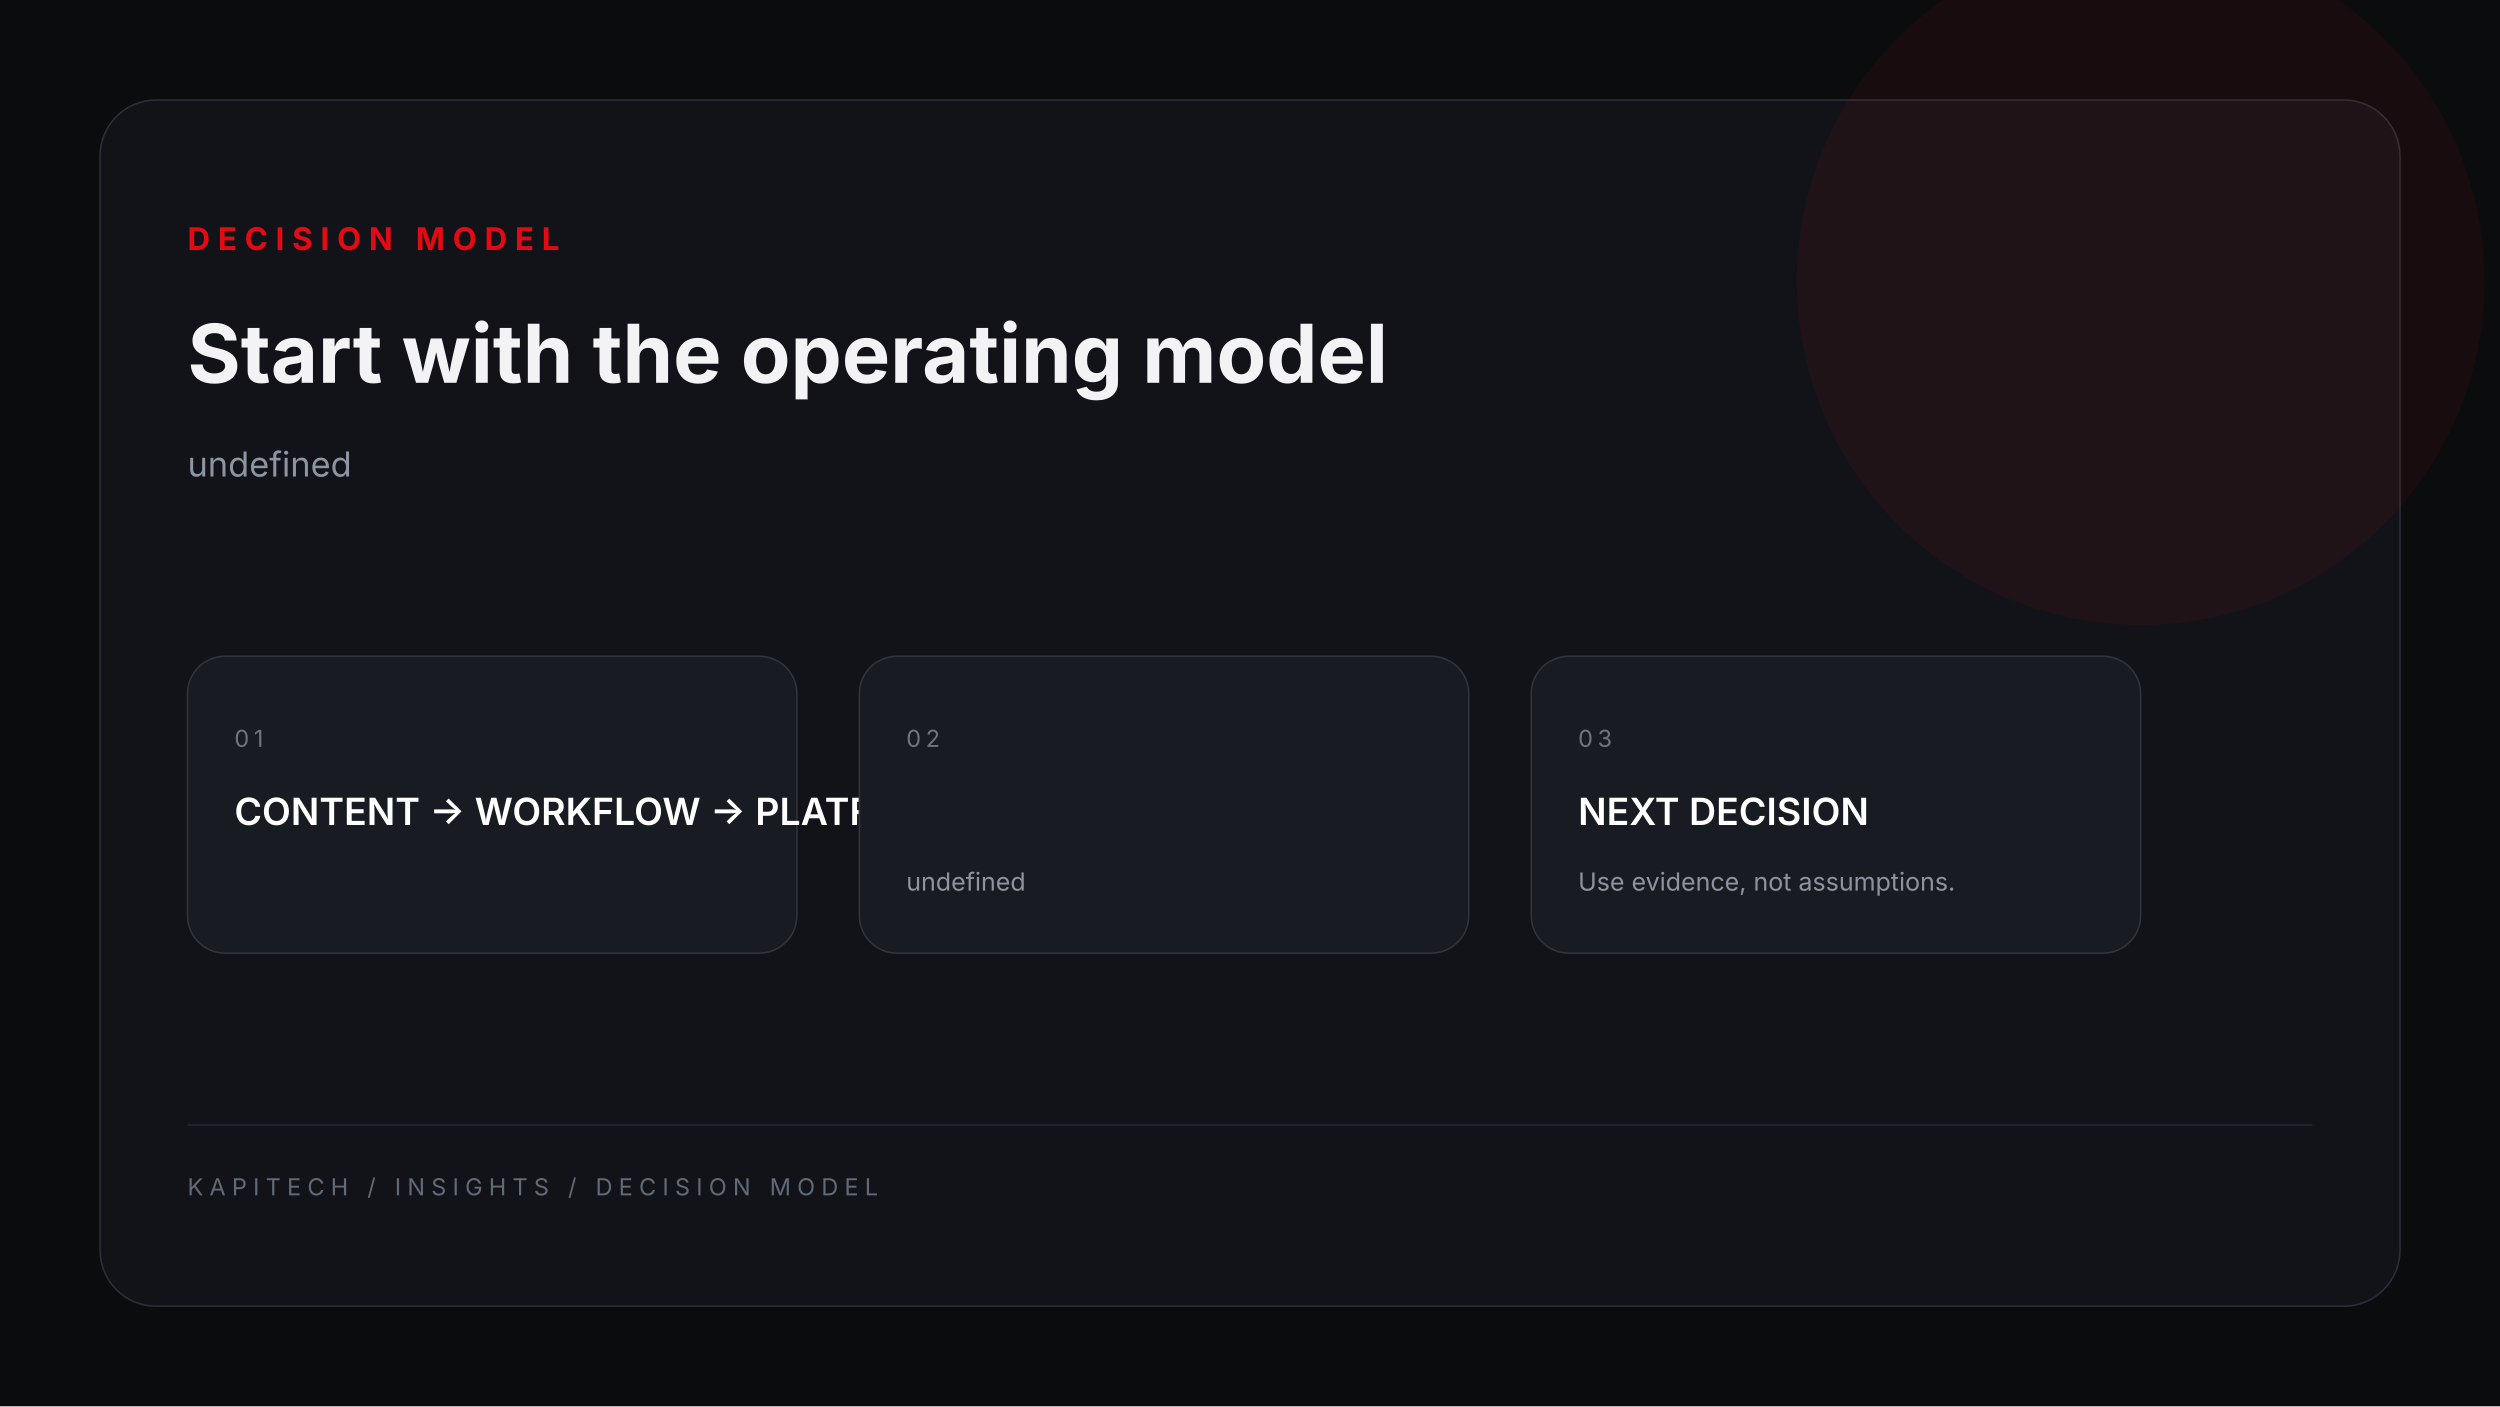
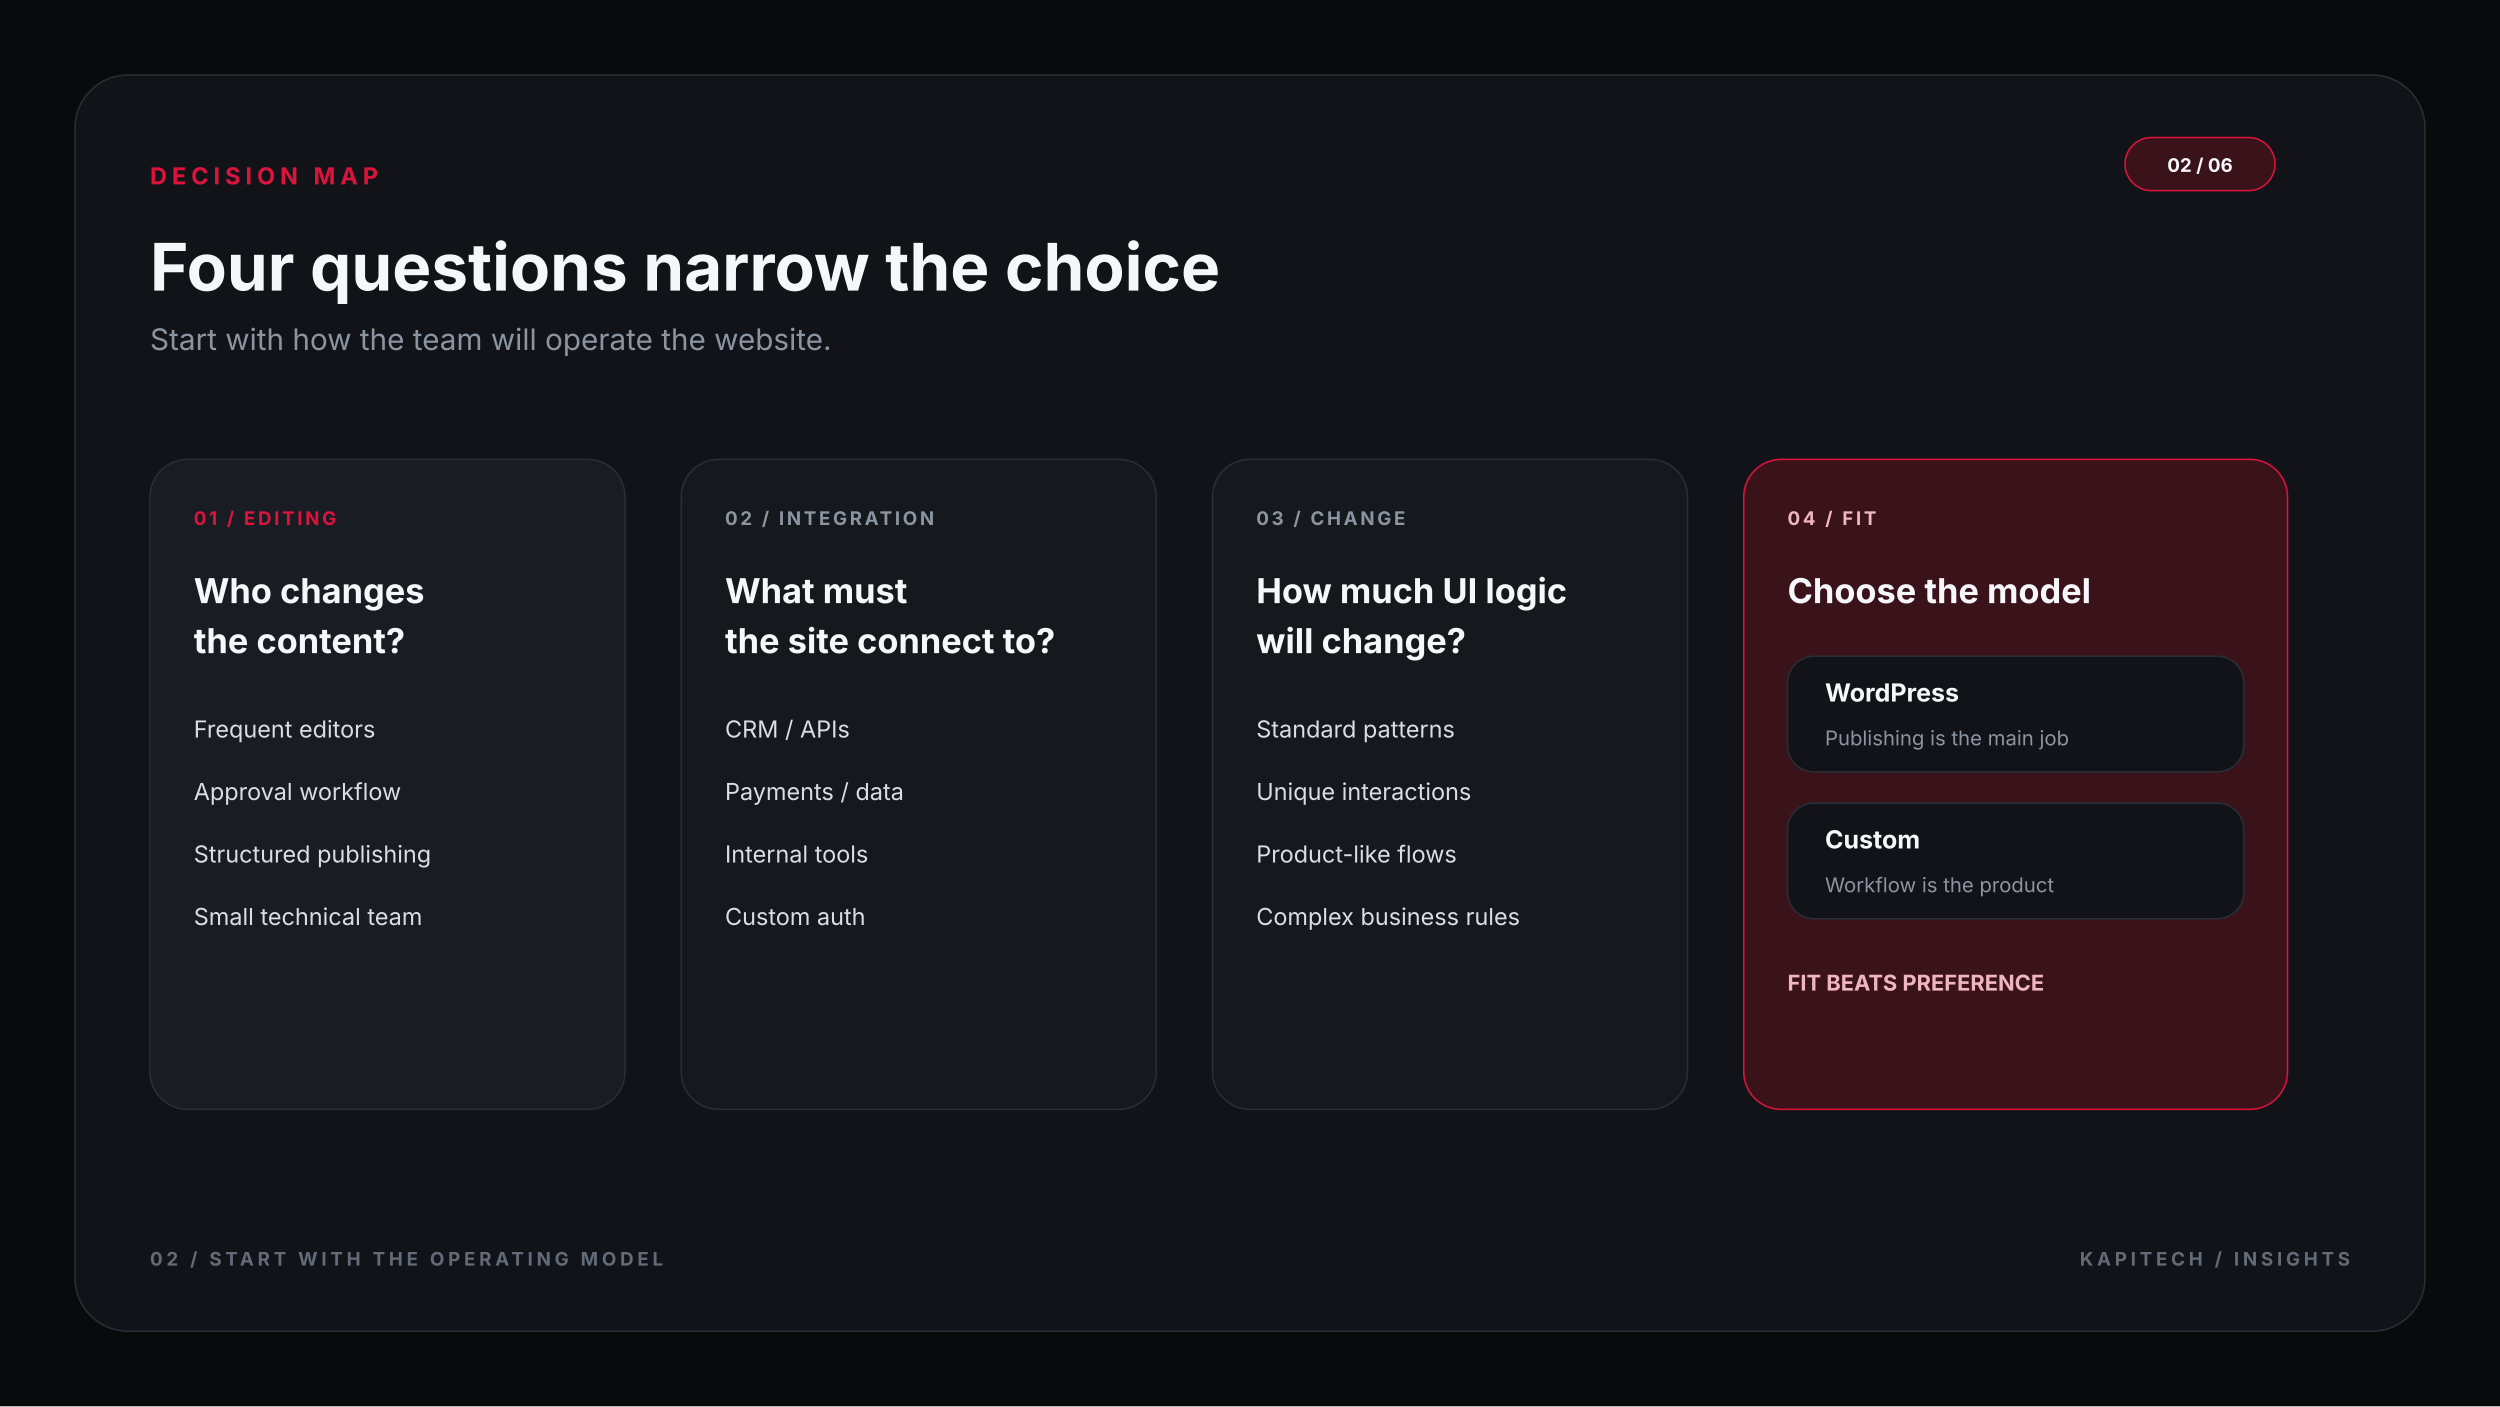
- <svg xmlns="http://www.w3.org/2000/svg" viewBox="0 0 1600 900" role="img">
-   <rect width="1600" height="900" fill="#0B0C0E" />
-   <rect x="64" y="64" width="1472" height="772" rx="36" fill="#111318" stroke="#2B2F37" />
-   <circle cx="1370" cy="180" r="220" fill="#E50914" opacity=".07" />
-   <text x="120" y="160" fill="#E50914" font-family="Inter,Arial,sans-serif" font-size="20" font-weight="700" letter-spacing="5">DECISION MODEL</text>
-   <text x="120" y="245" fill="#F3F3F6" font-family="Inter,Arial,sans-serif" font-size="52" font-weight="700">Start with the operating model</text>
-   <text x="120" y="305" fill="#8E95A2" font-family="Inter,Arial,sans-serif" font-size="22">undefined</text>
-   <g transform="translate(120 420)">
-     <rect width="390" height="190" rx="24" fill="#181B21" stroke="#30343D" />
-     <text x="30" y="58" fill="#6D7581" font-family="Inter,Arial" font-size="15" letter-spacing="3">01</text>
-     <text x="30" y="108" fill="#FFF" font-family="Inter,Arial" font-size="24" font-weight="600">CONTENT → WORKFLOW → PLATFORM</text>
-     <text x="30" y="150" fill="#8D94A0" font-family="Inter,Arial" font-size="16" />
-     <rect x="430" width="390" height="190" rx="24" fill="#181B21" stroke="#30343D" />
-     <text x="460" y="58" fill="#6D7581" font-family="Inter,Arial" font-size="15" letter-spacing="3">02</text>
-     <text x="460" y="108" fill="#FFF" font-family="Inter,Arial" font-size="24" font-weight="600" />
-     <text x="460" y="150" fill="#8D94A0" font-family="Inter,Arial" font-size="16">undefined</text>
-     <rect x="860" width="390" height="190" rx="24" fill="#181B21" stroke="#30343D" />
-     <text x="890" y="58" fill="#6D7581" font-family="Inter,Arial" font-size="15" letter-spacing="3">03</text>
-     <text x="890" y="108" fill="#FFF" font-family="Inter,Arial" font-size="24" font-weight="600">NEXT DECISION</text>
-     <text x="890" y="150" fill="#8D94A0" font-family="Inter,Arial" font-size="16">Use evidence, not assumptions.</text>
-   </g>
-   <path d="M120 720H1480" stroke="#242831" />
-   <text x="120" y="765" fill="#626A77" font-family="Inter,Arial" font-size="15" letter-spacing="4">KAPITECH / INSIGHTS / DECISION MODEL</text>
+ <svg xmlns="http://www.w3.org/2000/svg" viewBox="0 0 1600 900" role="img" aria-labelledby="title desc">
+   <rect width="1600" height="900" fill="#090A0C" />
+   <rect x="48" y="48" width="1504" height="804" rx="34" fill="#111318" stroke="#292E36" />
+   <text x="96" y="118" fill="#DC143C" font-family="Inter,Arial" font-size="15" font-weight="700" letter-spacing="3.2">DECISION MAP</text>
+   <text x="96" y="186" fill="#F5F7FA" font-family="Inter,Arial" font-size="42" font-weight="700">Four questions narrow the choice</text>
+   <text x="96" y="224" fill="#8B94A1" font-family="Inter,Arial" font-size="19">Start with how the team will operate the website.</text>
+   <rect x="1360" y="88" width="96" height="34" rx="17" fill="#3A121A" stroke="#DC143C" />
+   <text x="1408" y="110" text-anchor="middle" fill="#F5F7FA" font-family="Inter,Arial" font-size="12" font-weight="700">02 / 06</text>
+   <rect x="96" y="294" width="304" height="416" rx="24" fill="#191C22" stroke="#292E36" />
+   <text x="124" y="336" fill="#DC143C" font-family="Inter,Arial" font-size="12" font-weight="700" letter-spacing="1.7">01 / EDITING</text>
+   <text x="124" y="386" fill="#F5F7FA" font-family="Inter,Arial" font-size="22" font-weight="700">Who changes</text>
+   <text x="124" y="418" fill="#F5F7FA" font-family="Inter,Arial" font-size="22" font-weight="700">the content?</text>
+   <text x="124" y="472" fill="#D9DEE6" font-family="Inter,Arial" font-size="15">Frequent editors</text>
+   <text x="124" y="512" fill="#D9DEE6" font-family="Inter,Arial" font-size="15">Approval workflow</text>
+   <text x="124" y="552" fill="#D9DEE6" font-family="Inter,Arial" font-size="15">Structured publishing</text>
+   <text x="124" y="592" fill="#D9DEE6" font-family="Inter,Arial" font-size="15">Small technical team</text>
+   <rect x="436" y="294" width="304" height="416" rx="24" fill="#15181D" stroke="#292E36" />
+   <text x="464" y="336" fill="#8B94A1" font-family="Inter,Arial" font-size="12" font-weight="700" letter-spacing="1.7">02 / INTEGRATION</text>
+   <text x="464" y="386" fill="#F5F7FA" font-family="Inter,Arial" font-size="22" font-weight="700">What must</text>
+   <text x="464" y="418" fill="#F5F7FA" font-family="Inter,Arial" font-size="22" font-weight="700">the site connect to?</text>
+   <text x="464" y="472" fill="#D9DEE6" font-family="Inter,Arial" font-size="15">CRM / APIs</text>
+   <text x="464" y="512" fill="#D9DEE6" font-family="Inter,Arial" font-size="15">Payments / data</text>
+   <text x="464" y="552" fill="#D9DEE6" font-family="Inter,Arial" font-size="15">Internal tools</text>
+   <text x="464" y="592" fill="#D9DEE6" font-family="Inter,Arial" font-size="15">Custom auth</text>
+   <rect x="776" y="294" width="304" height="416" rx="24" fill="#15181D" stroke="#292E36" />
+   <text x="804" y="336" fill="#8B94A1" font-family="Inter,Arial" font-size="12" font-weight="700" letter-spacing="1.7">03 / CHANGE</text>
+   <text x="804" y="386" fill="#F5F7FA" font-family="Inter,Arial" font-size="22" font-weight="700">How much UI logic</text>
+   <text x="804" y="418" fill="#F5F7FA" font-family="Inter,Arial" font-size="22" font-weight="700">will change?</text>
+   <text x="804" y="472" fill="#D9DEE6" font-family="Inter,Arial" font-size="15">Standard patterns</text>
+   <text x="804" y="512" fill="#D9DEE6" font-family="Inter,Arial" font-size="15">Unique interactions</text>
+   <text x="804" y="552" fill="#D9DEE6" font-family="Inter,Arial" font-size="15">Product-like flows</text>
+   <text x="804" y="592" fill="#D9DEE6" font-family="Inter,Arial" font-size="15">Complex business rules</text>
+   <rect x="1116" y="294" width="348" height="416" rx="24" fill="#3A121A" stroke="#DC143C" />
+   <text x="1144" y="336" fill="#F0B6C0" font-family="Inter,Arial" font-size="12" font-weight="700" letter-spacing="1.7">04 / FIT</text>
+   <text x="1144" y="386" fill="#F5F7FA" font-family="Inter,Arial" font-size="22" font-weight="700">Choose the model</text>
+   <rect x="1144" y="420" width="292" height="74" rx="17" fill="#111318" stroke="#292E36" />
+   <text x="1168" y="449" fill="#F5F7FA" font-family="Inter,Arial" font-size="16" font-weight="700">WordPress</text>
+   <text x="1168" y="477" fill="#8B94A1" font-family="Inter,Arial" font-size="13">Publishing is the main job</text>
+   <rect x="1144" y="514" width="292" height="74" rx="17" fill="#111318" stroke="#292E36" />
+   <text x="1168" y="543" fill="#F5F7FA" font-family="Inter,Arial" font-size="16" font-weight="700">Custom</text>
+   <text x="1168" y="571" fill="#8B94A1" font-family="Inter,Arial" font-size="13">Workflow is the product</text>
+   <text x="1144" y="634" fill="#F0B6C0" font-family="Inter,Arial" font-size="14" font-weight="700">FIT BEATS PREFERENCE</text>
+   <text x="96" y="810" fill="#626B78" font-family="Inter,Arial" font-size="12" font-weight="700" letter-spacing="2.4">02 / START WITH THE OPERATING MODEL</text>
+   <text x="1504" y="810" text-anchor="end" fill="#626B78" font-family="Inter,Arial" font-size="12" font-weight="700" letter-spacing="2.4">KAPITECH / INSIGHTS</text>
</svg>
